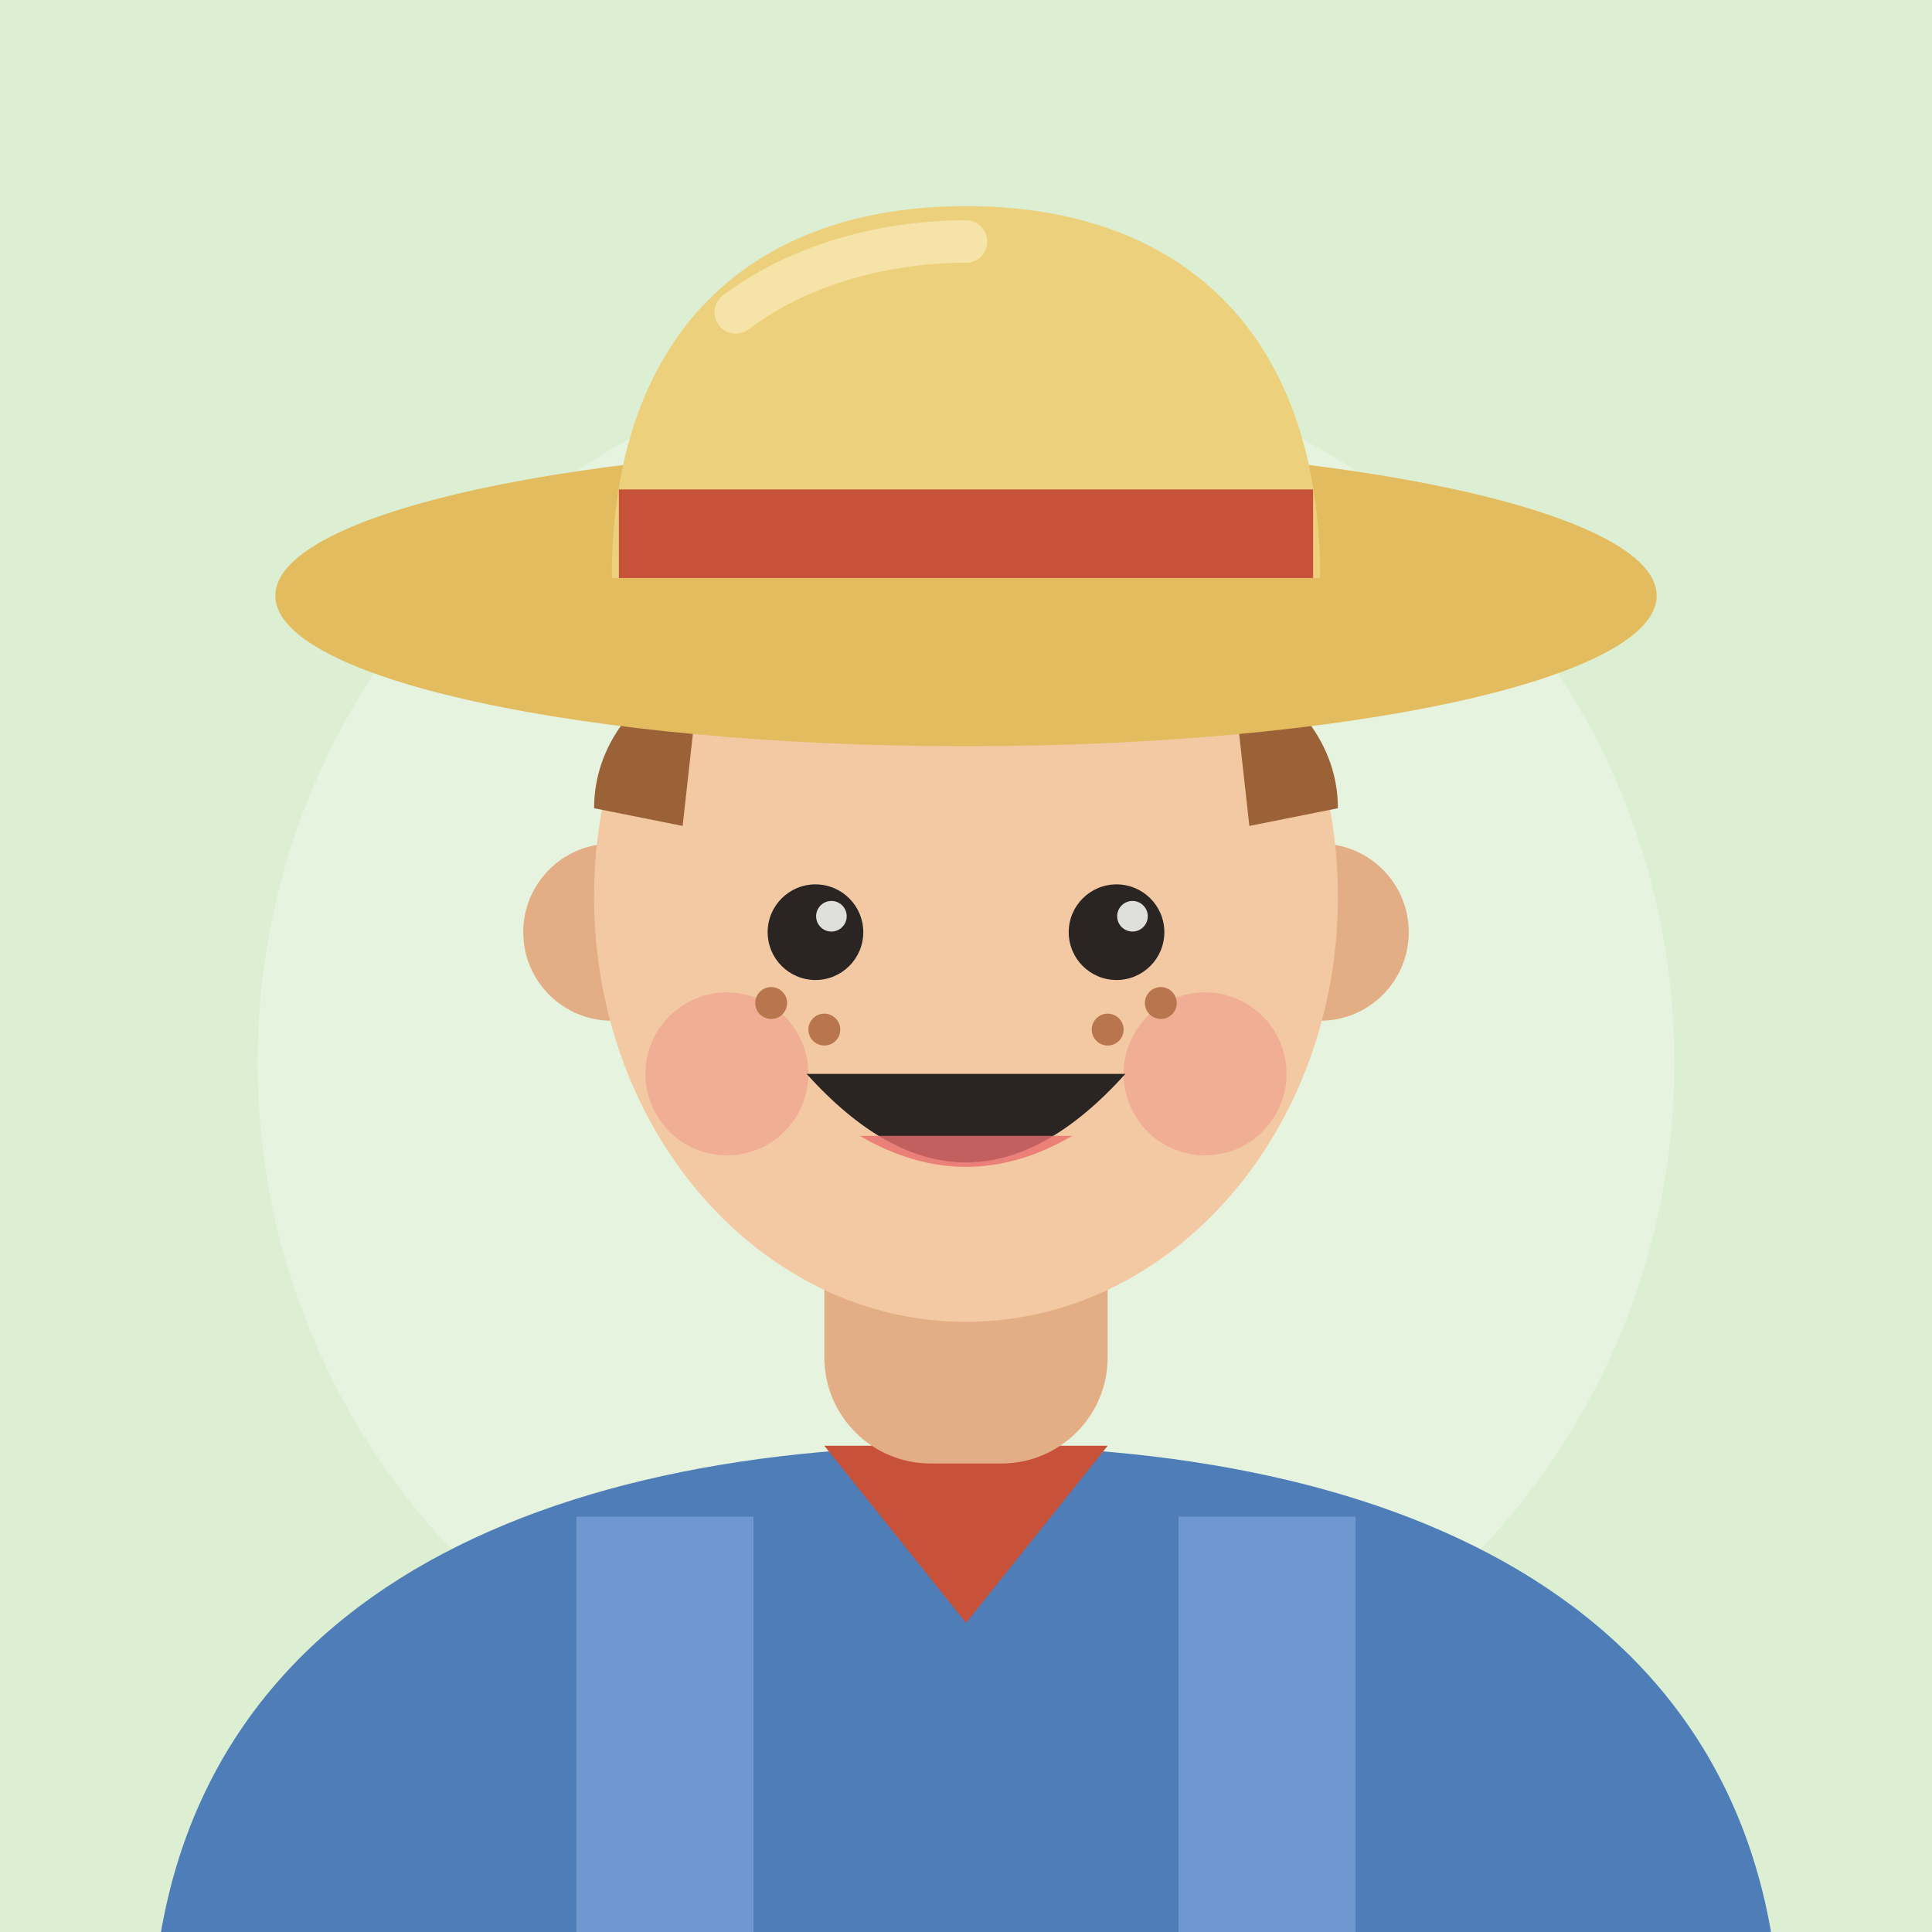
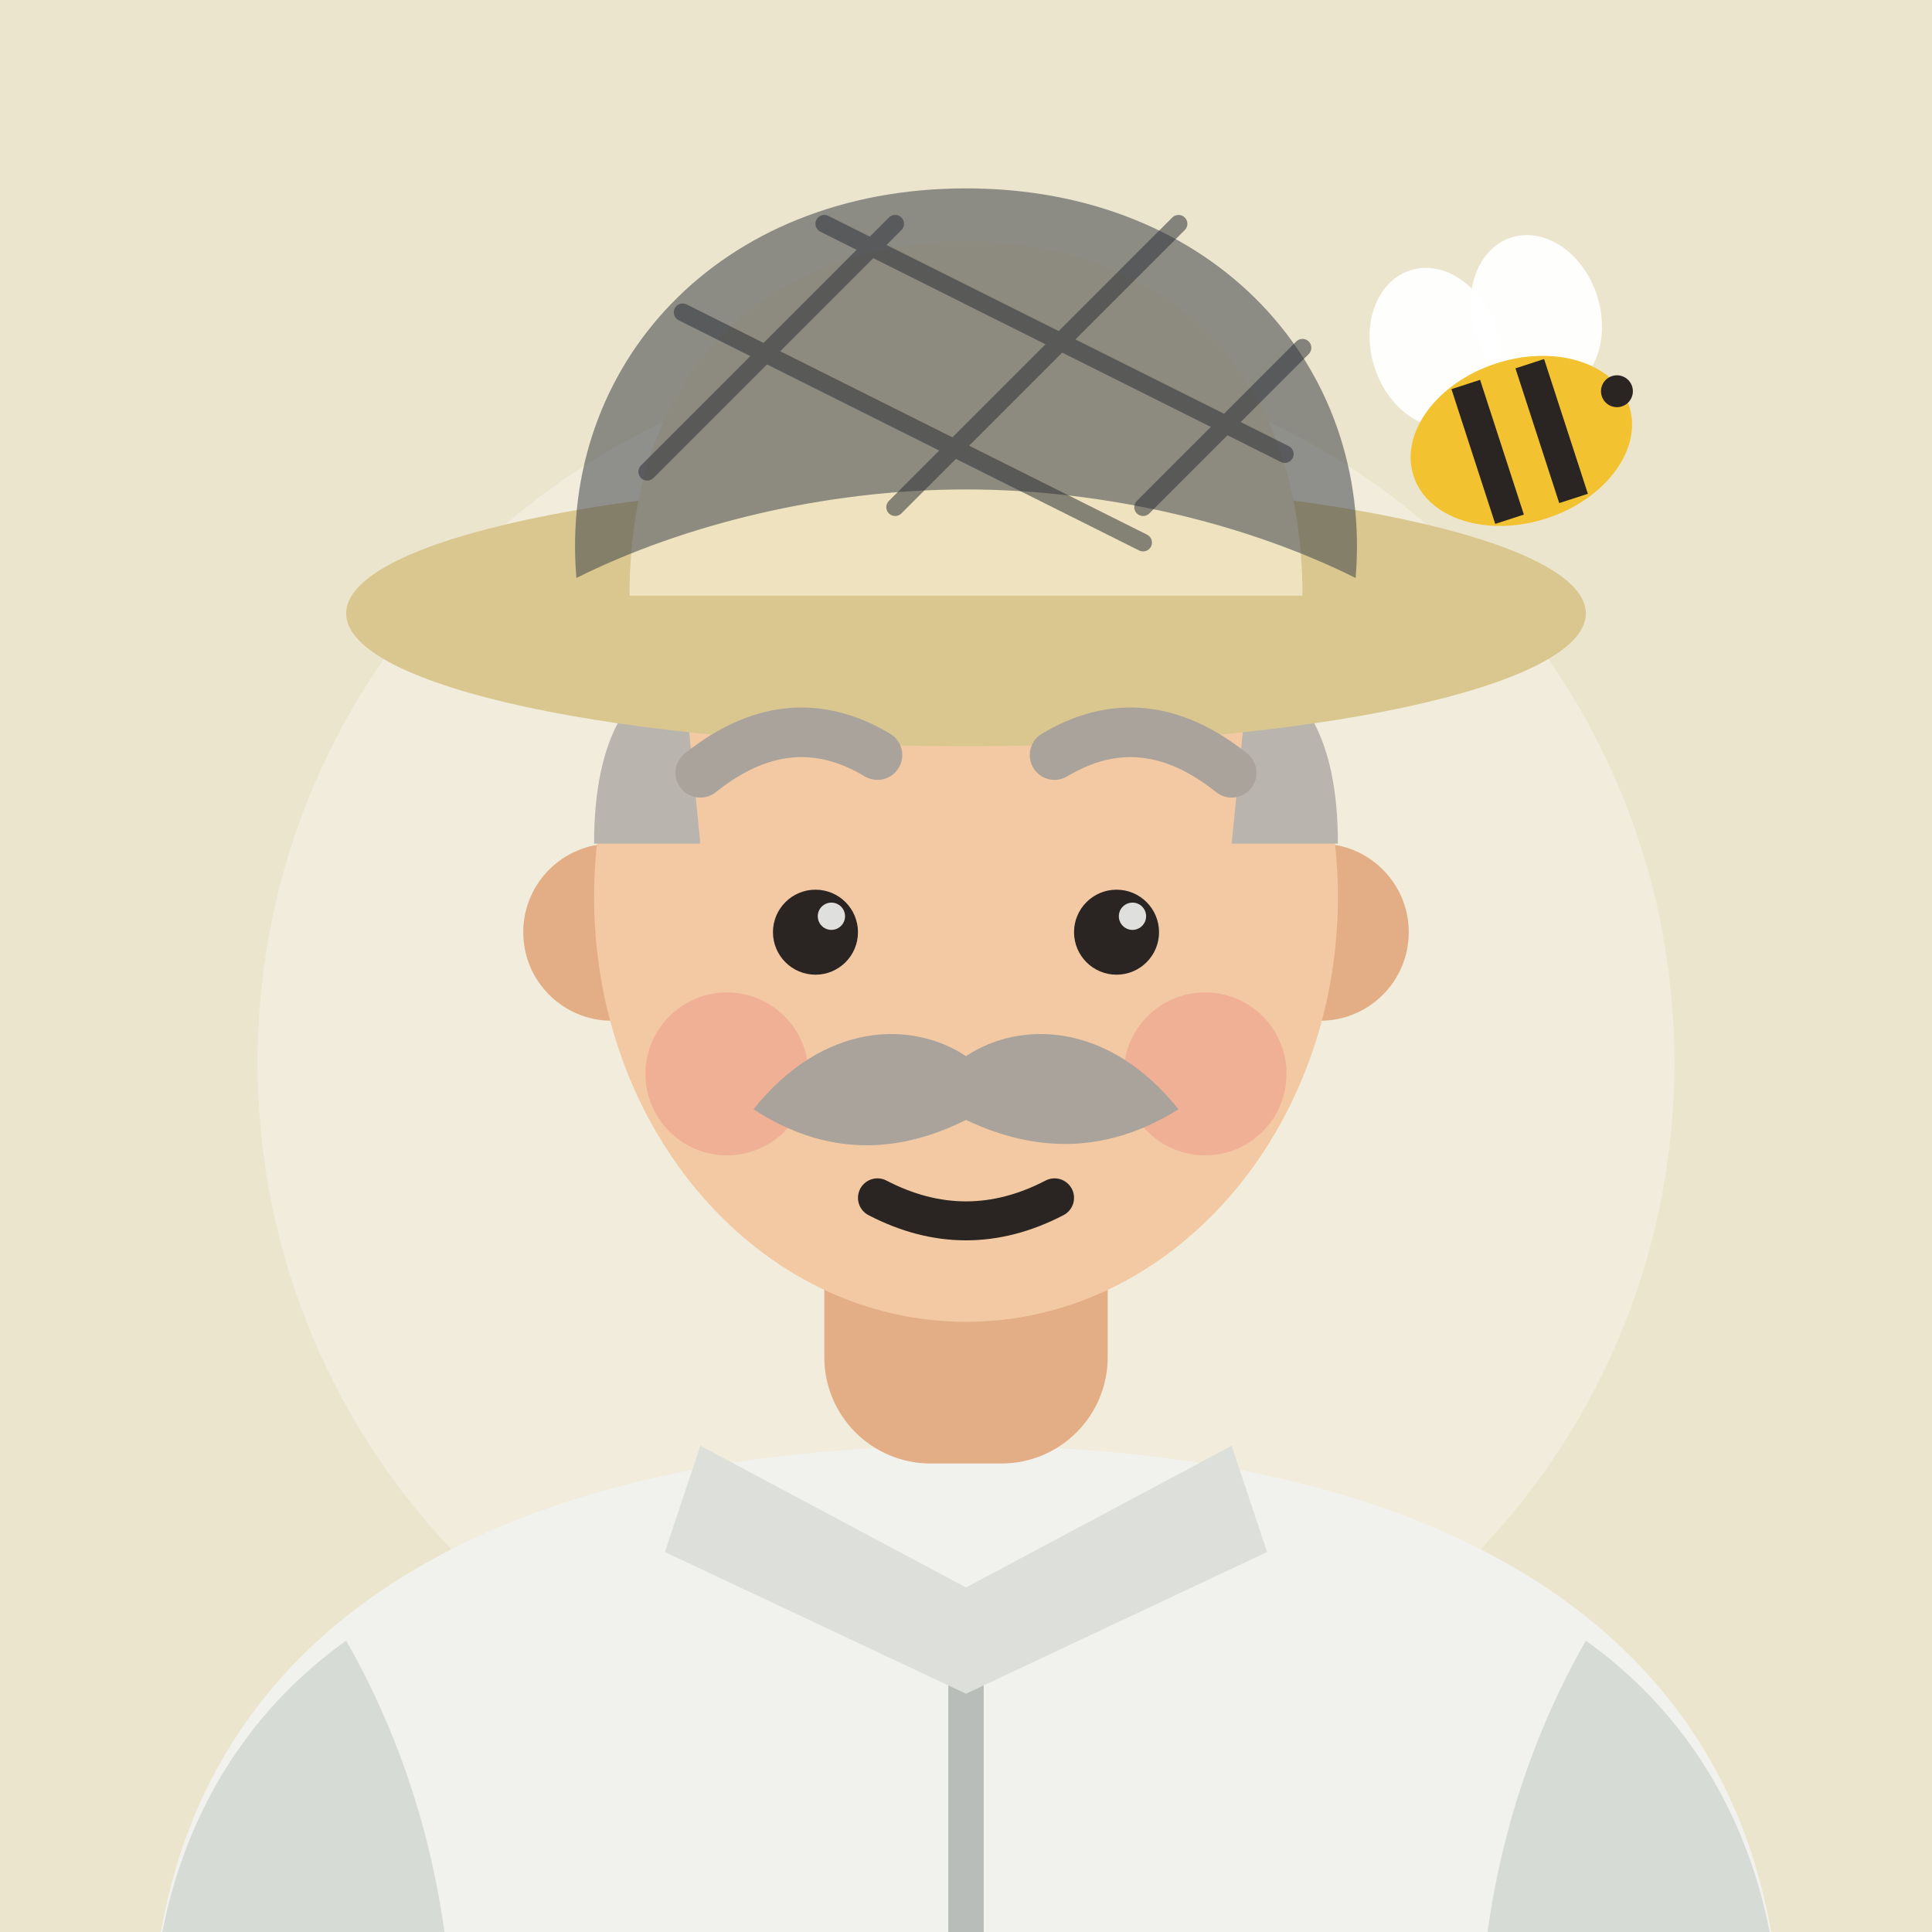
<svg xmlns="http://www.w3.org/2000/svg" viewBox="0 0 120 120">
-   <rect width="120" height="120" fill="#DCEFD3" />
+   <rect width="120" height="120" fill="#ECE5CD" />
  <circle cx="60" cy="66" r="44" fill="#fff" opacity=".28" />
  <g transform="translate(60 70) scale(1.1) translate(-60 -70)">
-     <path d="M14 122C14 98 34 88 60 88S106 98 106 122Z" fill="#4F7DB8" />
-     <path d="M38 92h10v30H38zM72 92h10v30H72z" fill="#6E98CF" />
-     <path d="M52 88l8 10 8-10z" fill="#C8513A" />
+     <path d="M14 122C14 98 34 88 60 88S106 98 106 122Z" fill="#F1F2EE" />
+     <path d="M14 122c0-10 4-18 11-23 4 7 6 15 6 23zM106 122c0-10-4-18-11-23-4 7-6 15-6 23z" fill="#D7DBD6" />
+     <path d="M60 98v24" stroke="#B9BDB9" stroke-width="2" fill="none" stroke-linecap="round" />
+     <path d="M45 88l15 8 15-8 2 6-17 8-17-8z" fill="#DCDFDA" />
    <rect x="52" y="69" width="16" height="20" rx="6" fill="#E3AE86" />
    <circle cx="40" cy="59" r="5" fill="#E3AE86" />
    <circle cx="80" cy="59" r="5" fill="#E3AE86" />
    <ellipse cx="60" cy="57" rx="21" ry="24" fill="#F3C9A4" />
-     <path d="M39 52c0-4 3-7 6-8l-1 9zM81 52c0-4-3-7-6-8l1 9z" fill="#9A6236" />
-     <ellipse cx="60" cy="40" rx="39" ry="8.5" fill="#E2BC5E" />
-     <path d="M40 39c0-14 8-21 20-21s20 7 20 21z" fill="#EDD07C" />
-     <path d="M40.4 34h39.2v5H40.4z" fill="#C8513A" />
-     <path d="M47 24c4-3 9-4 13-4" stroke="#F6E3A8" stroke-width="2.4" fill="none" stroke-linecap="round" />
-     <circle cx="51.5" cy="59" r="2.7" fill="#2A2522" />
-     <circle cx="52.4" cy="58.1" r="0.864" fill="#fff" opacity=".85" />
-     <circle cx="68.5" cy="59" r="2.7" fill="#2A2522" />
-     <circle cx="69.4" cy="58.1" r="0.864" fill="#fff" opacity=".85" />
-     <circle cx="46.5" cy="67" r="4.6" fill="#E86E6E" opacity="0.3" />
-     <circle cx="73.5" cy="67" r="4.6" fill="#E86E6E" opacity="0.3" />
-     <path d="M51 67Q60 77 69 67Z" fill="#2A2522" />
-     <path d="M54 70.5Q60 74 66 70.5" fill="#E86E6E" opacity=".8" />
-     <circle cx="49" cy="63" r=".9" fill="#B9764E" />
-     <circle cx="52" cy="64.5" r=".9" fill="#B9764E" />
-     <circle cx="71" cy="63" r=".9" fill="#B9764E" />
-     <circle cx="68" cy="64.5" r=".9" fill="#B9764E" />
+     <path d="M39 54c0-6 2-9 5-10l1 10zM81 54c0-6-2-9-5-10l-1 10z" fill="#B9B4AE" />
+     <ellipse cx="60" cy="41" rx="35" ry="7.5" fill="#D9C78F" />
+     <path d="M41 40c0-13 8-20 19-20s19 7 19 20z" fill="#EEE3BE" />
+     <path d="M38 39c-1-12 8-22 22-22s23 10 22 22c-6-3-14-5-22-5s-16 2-22 5z" fill="#3E434B" opacity=".55" />
+     <path d="M44 24l26 13M52 19l26 13M42 33l14-14M56 35l16-16M70 35l9-9" stroke="#2E3238" stroke-width="1" fill="none" stroke-linecap="round" opacity=".55" />
+     <g transform="rotate(-18 92 30)">
+       <ellipse cx="88" cy="24.5" rx="3.6" ry="4.6" fill="#fff" opacity=".95" />
+       <ellipse cx="94" cy="24.5" rx="3.6" ry="4.6" fill="#fff" opacity=".95" />
+       <ellipse cx="91" cy="31" rx="6.4" ry="4.6" fill="#F2C230" />
+       <path d="M89 27v8M92.8 27v8" stroke="#2A2522" stroke-width="1.7" />
+       <circle cx="97" cy="30" r=".9" fill="#2A2522" />
+     </g>
+     <path d="M45 50q5-4 10-1M75 50q-5-4-10-1" stroke="#A9A39B" stroke-width="2.8" fill="none" stroke-linecap="round" />
+     <circle cx="51.5" cy="59" r="2.4" fill="#2A2522" />
+     <circle cx="52.4" cy="58.1" r="0.77" fill="#fff" opacity=".85" />
+     <circle cx="68.5" cy="59" r="2.4" fill="#2A2522" />
+     <circle cx="69.4" cy="58.1" r="0.77" fill="#fff" opacity=".85" />
+     <circle cx="46.5" cy="67" r="4.6" fill="#E86E6E" opacity="0.28" />
+     <circle cx="73.5" cy="67" r="4.6" fill="#E86E6E" opacity="0.28" />
+     <path d="M48 69c4-5 9-5 12-3 3-2 8-2 12 3-4 2.5-8 2.5-12 .6-4 2-8 2-12-.6z" fill="#A9A39B" />
+     <path d="M55 74q5 2.6 10 0" stroke="#2A2522" stroke-width="2.2" fill="none" stroke-linecap="round" />
  </g>
</svg>
